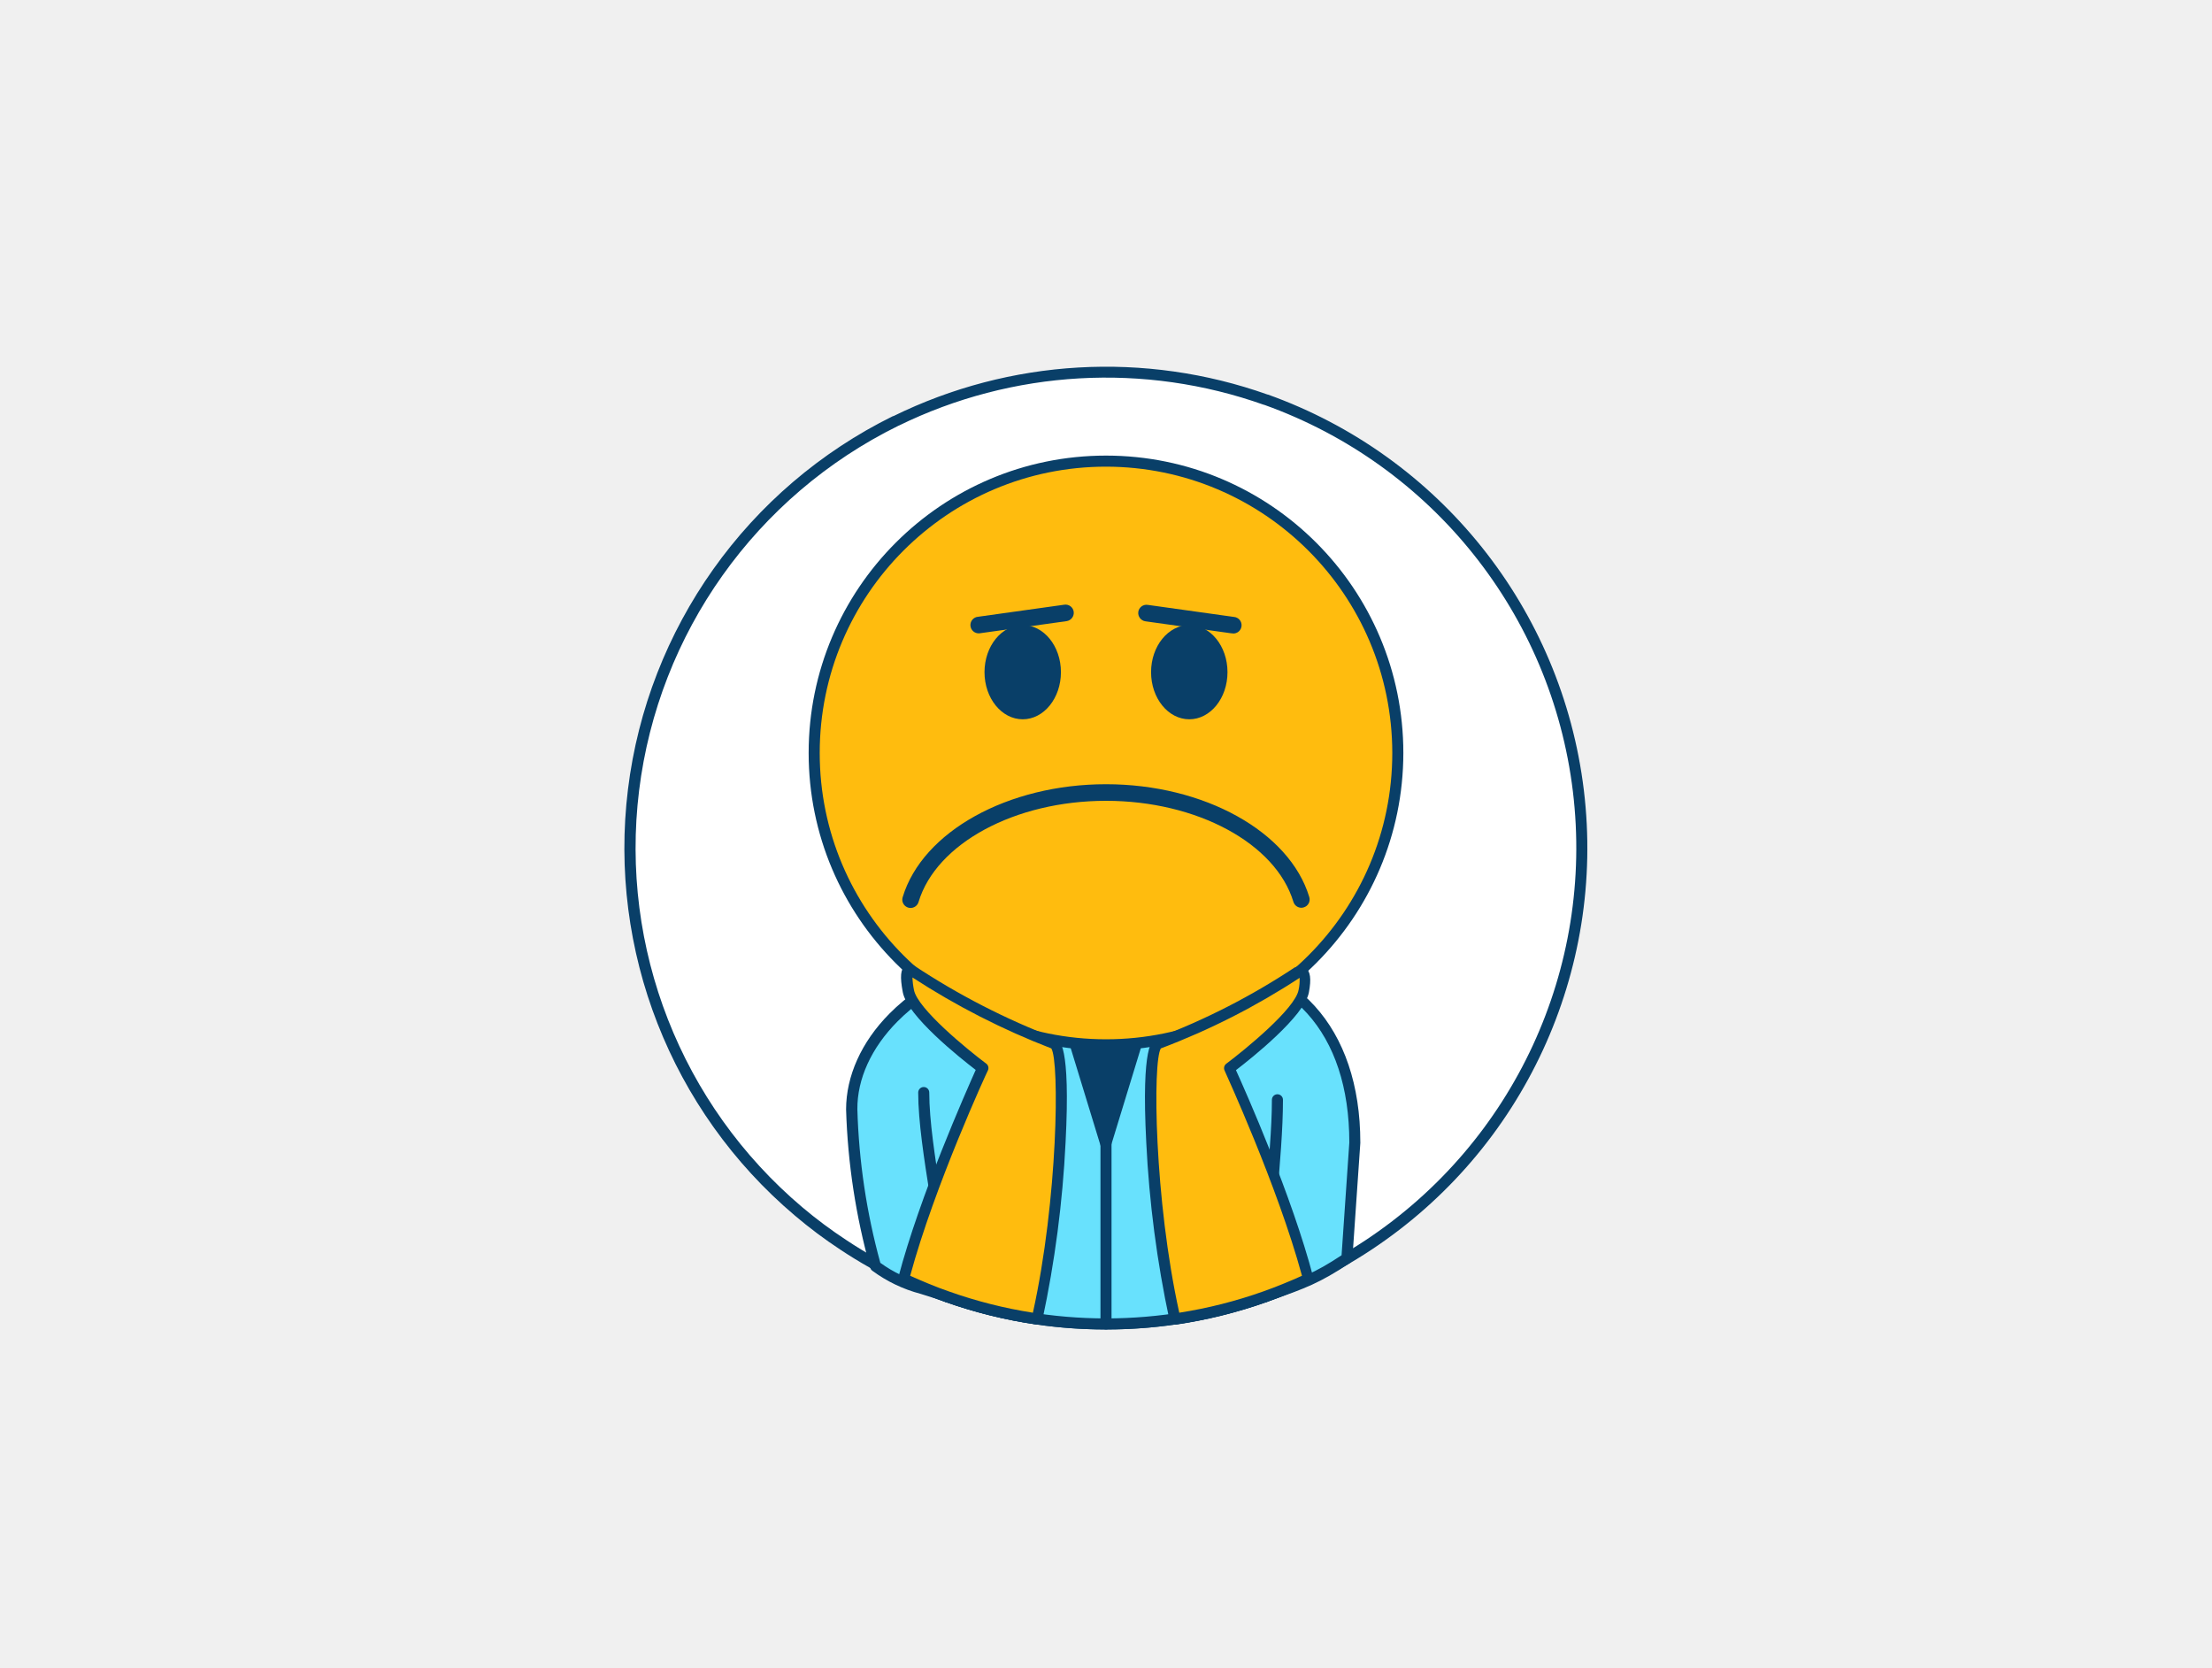
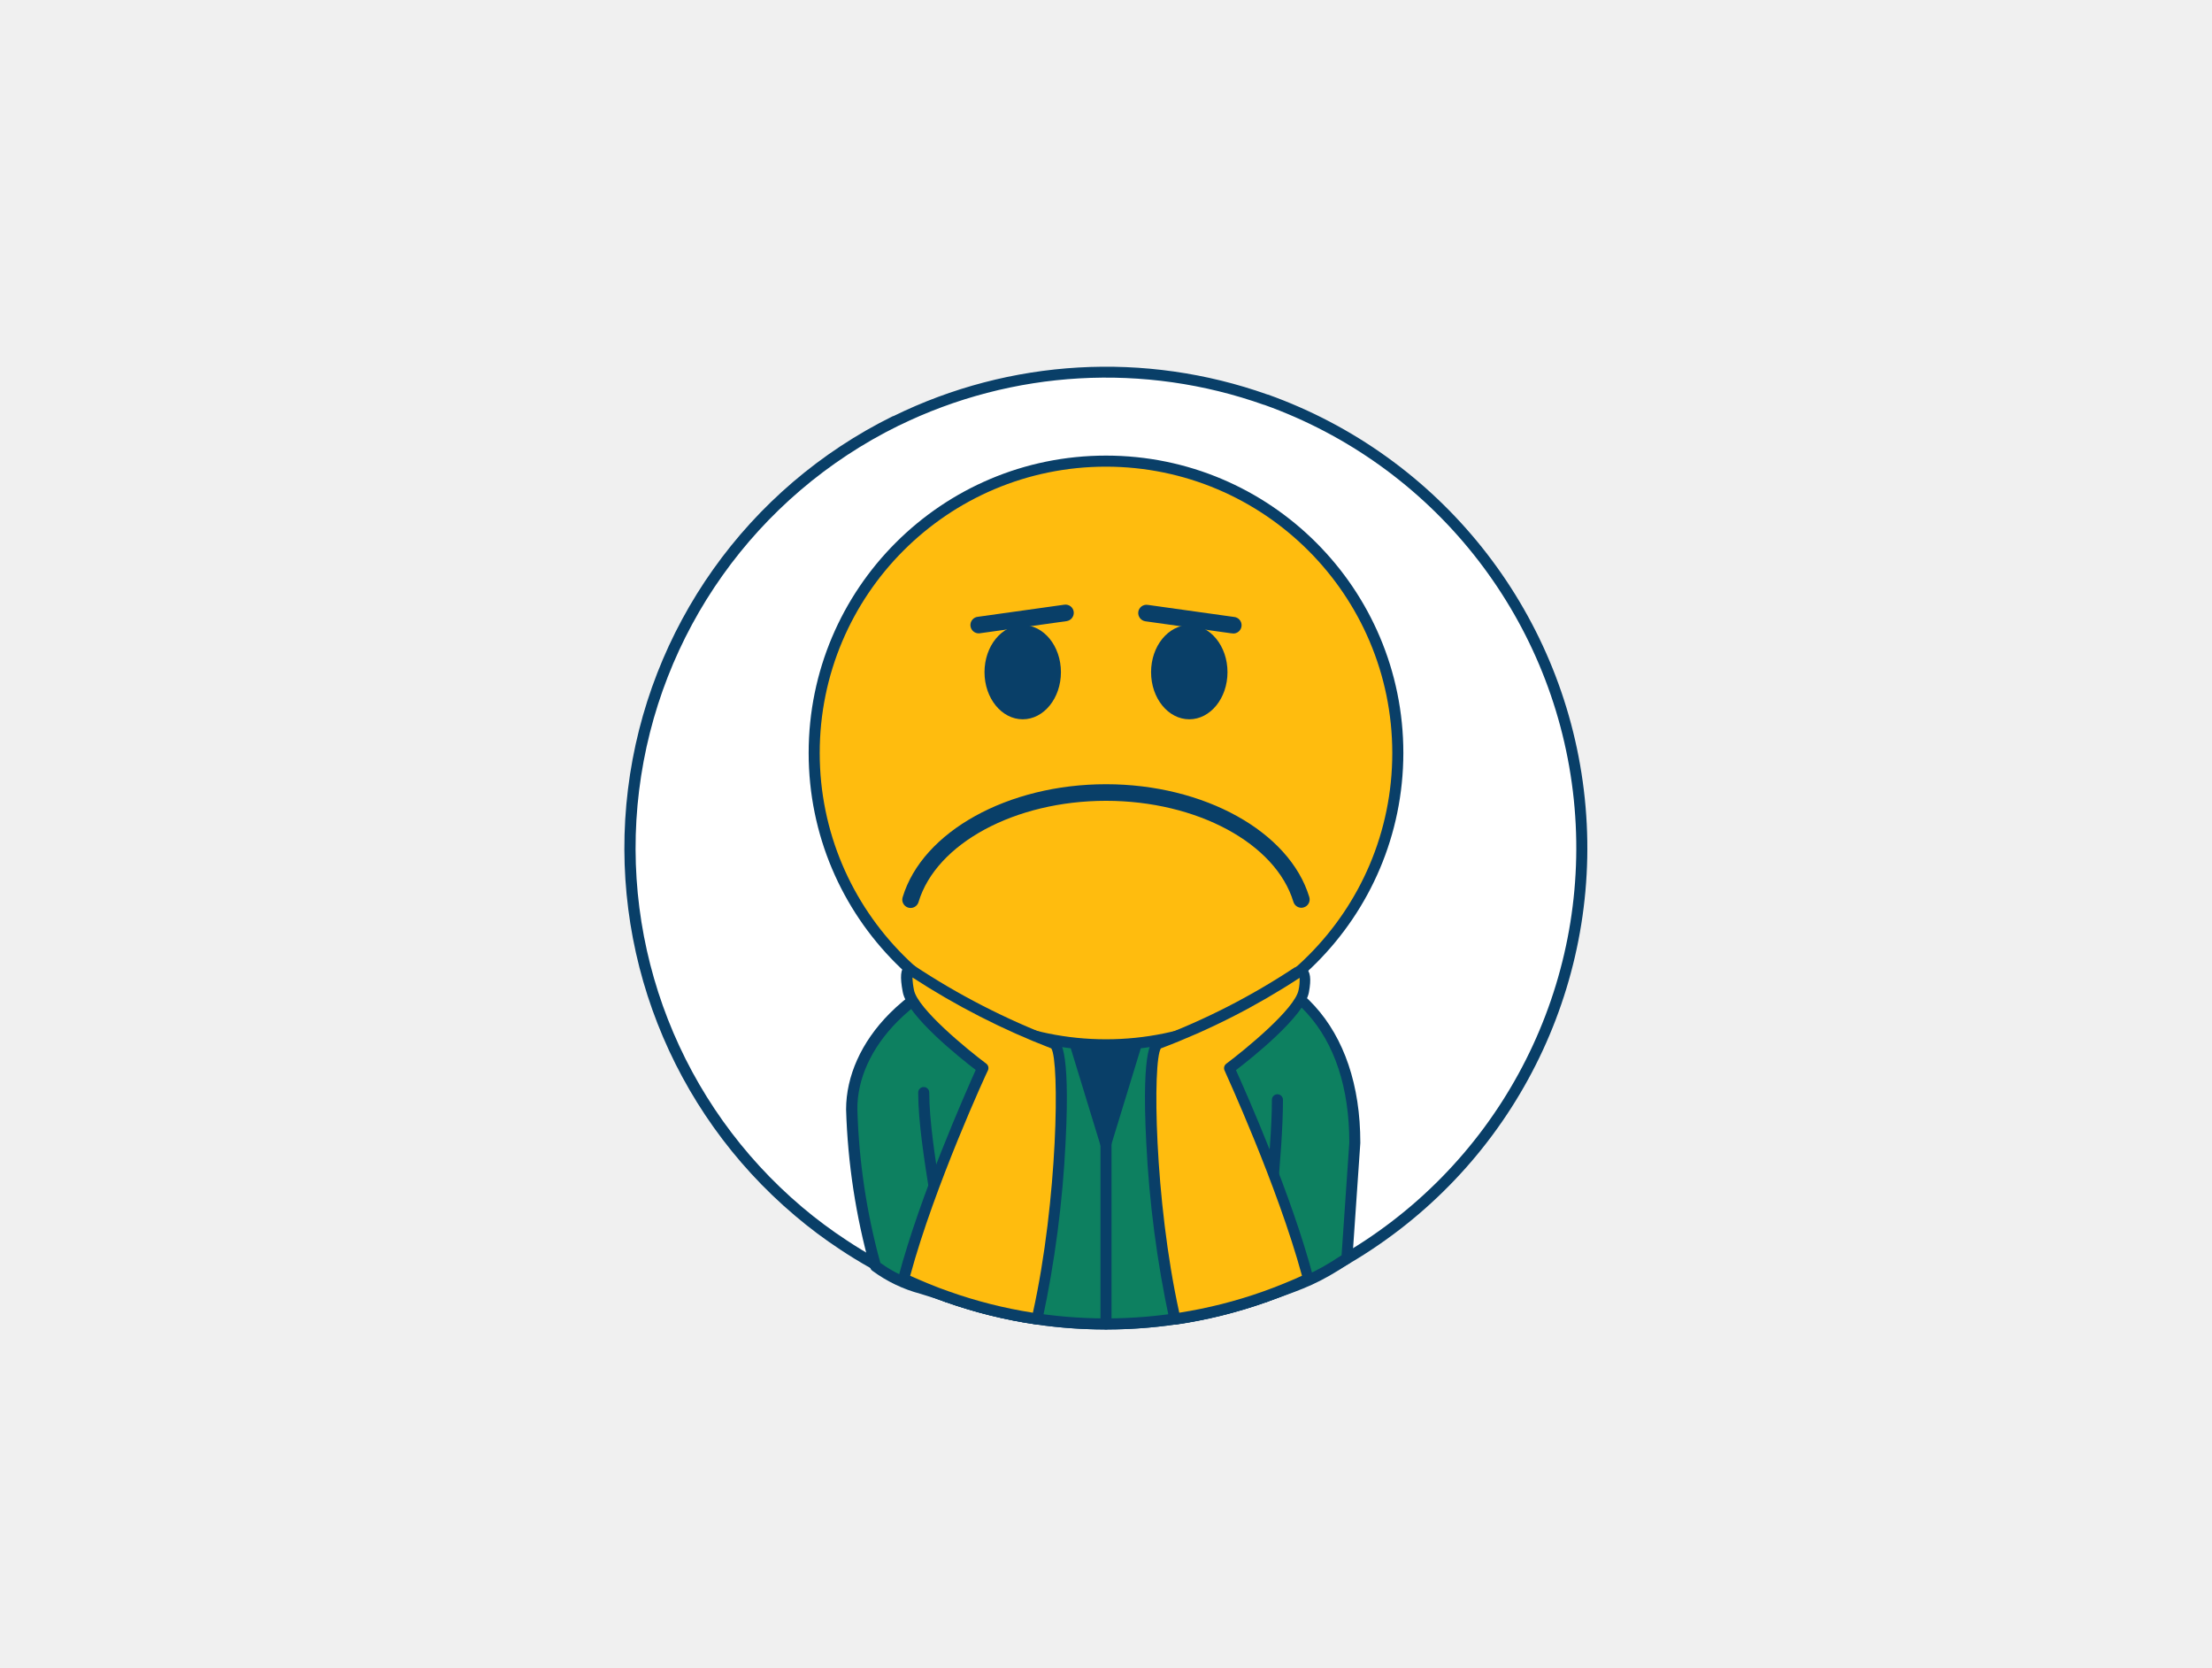
<svg xmlns="http://www.w3.org/2000/svg" viewBox="0 0 400 300" width="406" height="306" class="illustration styles_illustrationTablet__1DWOa">
  <g id="_281_sad_face_outline" data-name="#281_sad_face_outline">
    <path d="M286.07,152.58a85.94,85.94,0,0,1-38.63,71.82,82.86,82.86,0,0,1-10.85,6.09q-3.81,1.8-7.81,3.22a86.16,86.16,0,0,1-57.56,0q-4-1.43-7.81-3.22a85.88,85.88,0,0,1-19-12.2A86.07,86.07,0,0,1,162,75.36h0a86.25,86.25,0,0,1,66.9-3.85s0,0,0,0A86.08,86.08,0,0,1,286.07,152.58Z" fill="#fff" />
    <path d="M200,239.65a87.53,87.53,0,0,1-12.63-.91,86.46,86.46,0,0,1-16.49-4.09c-2.7-1-5.36-2.06-7.9-3.26a83,83,0,0,1-11-6.16,84,84,0,0,1-8.25-6.18A87.06,87.06,0,0,1,161.48,74.5l.08,0a87.25,87.25,0,0,1,67.65-3.9l.06,0h0A87.08,87.08,0,0,1,248,225.23a83.65,83.65,0,0,1-11,6.17c-2.53,1.19-5.19,2.29-7.89,3.25a86.37,86.37,0,0,1-16.5,4.09A87.29,87.29,0,0,1,200,239.65ZM162.51,76.21l-.08.05a85.07,85.07,0,0,0-17.37,141.27,82.73,82.73,0,0,0,8.05,6,81,81,0,0,0,10.72,6,82.45,82.45,0,0,0,7.73,3.19,83.87,83.87,0,0,0,16.1,4,86.4,86.4,0,0,0,24.67,0,83.79,83.79,0,0,0,16.11-4c2.65-.94,5.24-2,7.72-3.18a82.74,82.74,0,0,0,10.73-6A85.08,85.08,0,0,0,228.61,72.46l-.05,0a85.27,85.27,0,0,0-66.05,3.77Z" fill="#093f68" />
    <rect x="193.73" y="162.98" width="12.4" height="16.23" fill="#ffbc0e" />
    <path d="M206.13,180.22h-12.4a1,1,0,0,1-1-1V163a1,1,0,0,1,1-1h12.4a1,1,0,0,1,1,1v16.24A1,1,0,0,1,206.13,180.22Zm-11.4-2h10.4V164h-10.4Z" fill="#093f68" />
-     <path d="M245,205.87l-1.43,20.92c-5.77,3.83-8.19,4.57-14.82,6.92a86.3,86.3,0,0,1-57.56,0c-6.63-2.35-7.13-1.65-12.89-5.48A117.67,117.67,0,0,1,154,199.86c-.12-14.31,16.25-26.77,30.62-26.77h30.68C233.07,173.09,245,184.75,245,205.87Z" fill="#68e1fd" />
+     <path d="M245,205.87l-1.43,20.92c-5.77,3.83-8.19,4.57-14.82,6.92a86.3,86.3,0,0,1-57.56,0c-6.63-2.35-7.13-1.65-12.89-5.48A117.67,117.67,0,0,1,154,199.86c-.12-14.31,16.25-26.77,30.62-26.77h30.68C233.07,173.09,245,184.75,245,205.87Z" fill="#0D8060" />
    <path d="M200,239.65a86.83,86.83,0,0,1-29.12-5c-1.89-.67-3.3-1.1-4.44-1.45a25.74,25.74,0,0,1-8.67-4.15,1,1,0,0,1-.4-.54A119.47,119.47,0,0,1,153,199.87c0-6,2.73-12.18,7.84-17.33,6.39-6.45,15.5-10.45,23.78-10.45h30.68c18.93,0,30.69,12.94,30.69,33.78v.07l-1.44,20.92a1,1,0,0,1-.44.77c-5.52,3.66-8.14,4.59-13.88,6.62l-1.15.41A86.83,86.83,0,0,1,200,239.65ZM159.19,227.6a23.3,23.3,0,0,0,7.83,3.7c1.16.35,2.59.78,4.53,1.47a85.37,85.37,0,0,0,56.9,0l1.15-.41c5.6-2,8-2.82,13-6.13l1.4-20.39c0-19.88-10.74-31.75-28.69-31.75H184.66c-7.76,0-16.33,3.78-22.36,9.86-4.73,4.76-7.31,10.41-7.26,15.9A117.45,117.45,0,0,0,159.19,227.6ZM245,205.87h0Z" fill="#093f68" />
    <path d="M171.22,234.71a1,1,0,0,1-1-1v-.12c0-5.08-1.06-11.77-2.08-18.23s-2.1-13.3-2.1-18.55a1,1,0,0,1,2,0c0,5.09,1.05,11.77,2.07,18.24s2.11,13.3,2.11,18.54v.12A1,1,0,0,1,171.22,234.71Z" fill="#093f68" />
    <path d="M228.78,234.71a1,1,0,0,1-1-1c0-5.23.56-11.66,1.09-17.88S230,203.27,230,198.12a1,1,0,0,1,2,0c0,5.24-.55,11.67-1.09,17.89s-1.08,12.56-1.08,17.7A1,1,0,0,1,228.78,234.71Z" fill="#093f68" />
    <polygon points="200 206.07 189.89 173.09 210.11 173.09 200 206.07" fill="#093f68" />
    <path d="M200,207.07a1,1,0,0,1-1-.71l-10.1-33a1,1,0,0,1,.15-.88,1,1,0,0,1,.8-.41h20.22a1,1,0,0,1,.8.41,1,1,0,0,1,.15.88l-10.1,33A1,1,0,0,1,200,207.07Zm-8.75-33L200,202.66l8.75-28.57Z" fill="#093f68" />
    <circle cx="200" cy="135.41" r="52.77" fill="#ffbc0e" />
    <path d="M200,189.18a53.77,53.77,0,1,1,53.77-53.77A53.83,53.83,0,0,1,200,189.18Zm0-105.54a51.77,51.77,0,1,0,51.77,51.77A51.82,51.82,0,0,0,200,83.64Z" fill="#093f68" />
    <ellipse cx="184.94" cy="120.8" rx="6.91" ry="8.52" fill="#093f68" />
    <ellipse cx="215.06" cy="120.8" rx="6.91" ry="8.52" fill="#093f68" />
    <path d="M164.67,161.89c3.34-11,17.89-19.33,35.33-19.33s32,8.31,35.33,19.33" fill="#ffbc0e" />
    <path d="M235.33,163.4a1.51,1.51,0,0,1-1.44-1.07c-3.2-10.58-17.46-18.27-33.89-18.27s-30.69,7.69-33.89,18.27a1.5,1.5,0,1,1-2.87-.87c3.58-11.82,19-20.4,36.76-20.4s33.18,8.58,36.76,20.4a1.49,1.49,0,0,1-1,1.87A1.61,1.61,0,0,1,235.33,163.4Z" fill="#093f68" />
    <line x1="177.09" y1="112.28" x2="192.67" y2="110.09" fill="#ffbc0e" />
    <path d="M177.09,113.78a1.5,1.5,0,0,1-.21-3l15.58-2.18a1.49,1.49,0,0,1,1.7,1.27,1.52,1.52,0,0,1-1.28,1.7l-15.58,2.18Z" fill="#093f68" />
    <line x1="222.91" y1="112.28" x2="207.33" y2="110.09" fill="#ffbc0e" />
    <path d="M222.91,113.78l-.21,0-15.58-2.18a1.52,1.52,0,0,1-1.28-1.7,1.49,1.49,0,0,1,1.7-1.27l15.58,2.18a1.5,1.5,0,0,1-.21,3Z" fill="#093f68" />
    <path d="M200,239.65a1,1,0,0,1-1-1V206.07a1,1,0,0,1,2,0v32.58A1,1,0,0,1,200,239.65Z" fill="#093f68" />
    <path d="M216.56,227.79a1,1,0,0,1-.54-.16l-6.46-4.24a1,1,0,0,1-.45-.83V209.64a1,1,0,0,1,1-1H223a1,1,0,0,1,1,1v12.92a1,1,0,0,1-.45.83l-6.46,4.24A1,1,0,0,1,216.56,227.79ZM211.11,222l5.45,3.58L222,222V210.64H211.11Zm11.91.54h0Z" fill="#093f68" />
    <path d="M187.52,237.75a85,85,0,0,1-16.3-4q-4-1.43-7.81-3.22c4.4-16.71,14.3-38.09,14.3-38.09S165.1,183,164.26,178.46s.41-3.85.41-3.85a132.35,132.35,0,0,0,25.89,13.33C193.09,188.88,192.05,218,187.52,237.75Z" fill="#ffbc0e" />
    <path d="M187.52,238.75h-.14a86.37,86.37,0,0,1-16.5-4.09c-2.7-1-5.36-2.06-7.9-3.26a1,1,0,0,1-.54-1.15c3.92-14.87,12.26-33.62,14-37.53-2.81-2.15-12.39-9.77-13.19-14.07-.53-2.78-.4-4.17.43-4.79a1.34,1.34,0,0,1,1.42-.13l.12.07A130.43,130.43,0,0,0,190.91,187c.67.25,2.7,1,1.78,18.83a200,200,0,0,1-4.2,32.14A1,1,0,0,1,187.52,238.75Zm-22.93-8.81c2.25,1,4.59,2,7,2.83a84.12,84.12,0,0,0,15.19,3.85c4.52-20.44,4.84-45.44,3.33-47.79A135,135,0,0,1,165,176a13.35,13.35,0,0,0,.27,2.25c.63,3.39,9.65,10.77,13.07,13.33a1,1,0,0,1,.31,1.22C178.52,193,169,213.63,164.59,229.94Z" fill="#093f68" />
    <path d="M236.59,230.49q-3.81,1.8-7.81,3.22a85,85,0,0,1-16.3,4c-4.53-19.79-5.57-48.87-3-49.81A127,127,0,0,0,234.75,175s1.84-1,1,3.47-13.45,13.94-13.45,13.94S232.19,213.78,236.59,230.49Z" fill="#ffbc0e" />
    <path d="M212.48,238.75a1,1,0,0,1-1-.78,200,200,0,0,1-4.2-32.14c-.92-17.82,1.11-18.58,1.78-18.83a125.38,125.38,0,0,0,25.09-12.83l.08,0a1.73,1.73,0,0,1,1.84.07c.89.64,1.08,2,.62,4.46-.8,4.29-10.38,11.91-13.19,14.06,1.77,3.91,10.11,22.66,14,37.53a1,1,0,0,1-.54,1.15c-2.54,1.2-5.2,2.3-7.9,3.26a86.37,86.37,0,0,1-16.5,4.09Zm-2.56-49.92c-1.51,2.35-1.19,27.35,3.33,47.79a84.12,84.12,0,0,0,15.19-3.85c2.38-.85,4.72-1.8,7-2.83-4.43-16.32-13.93-36.91-14-37.12a1,1,0,0,1,.31-1.22c3.42-2.56,12.44-9.94,13.07-13.32a8.13,8.13,0,0,0,.19-2.21A128.9,128.9,0,0,1,209.92,188.83Z" fill="#093f68" />
  </g>
</svg>
